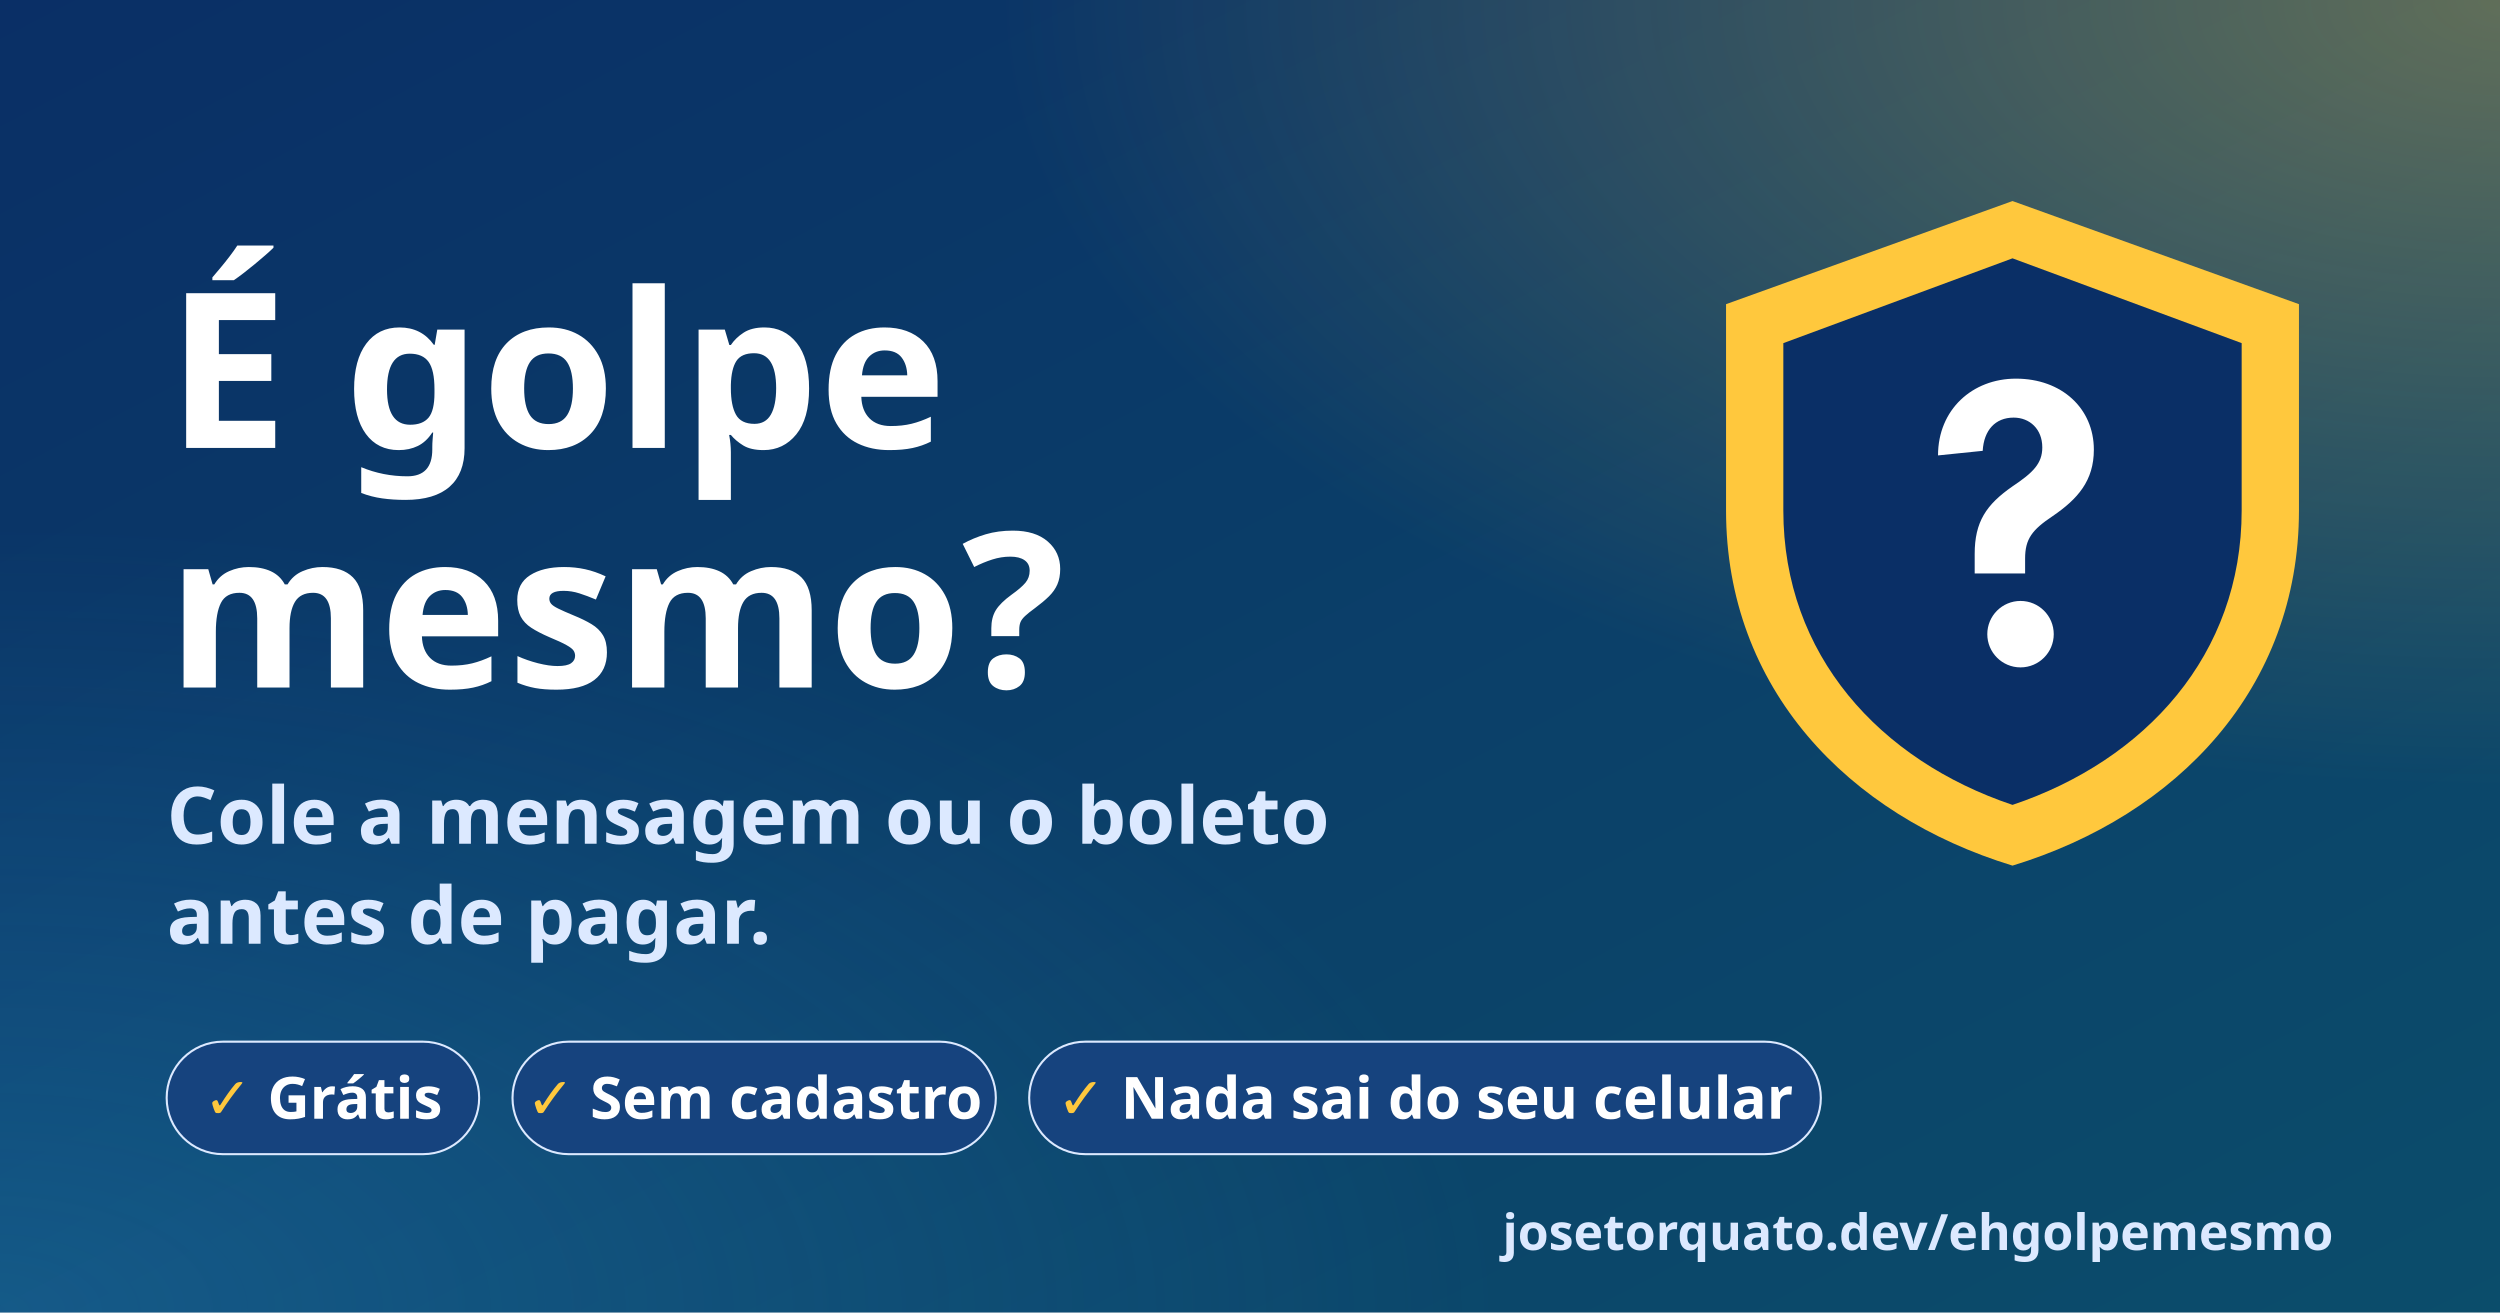
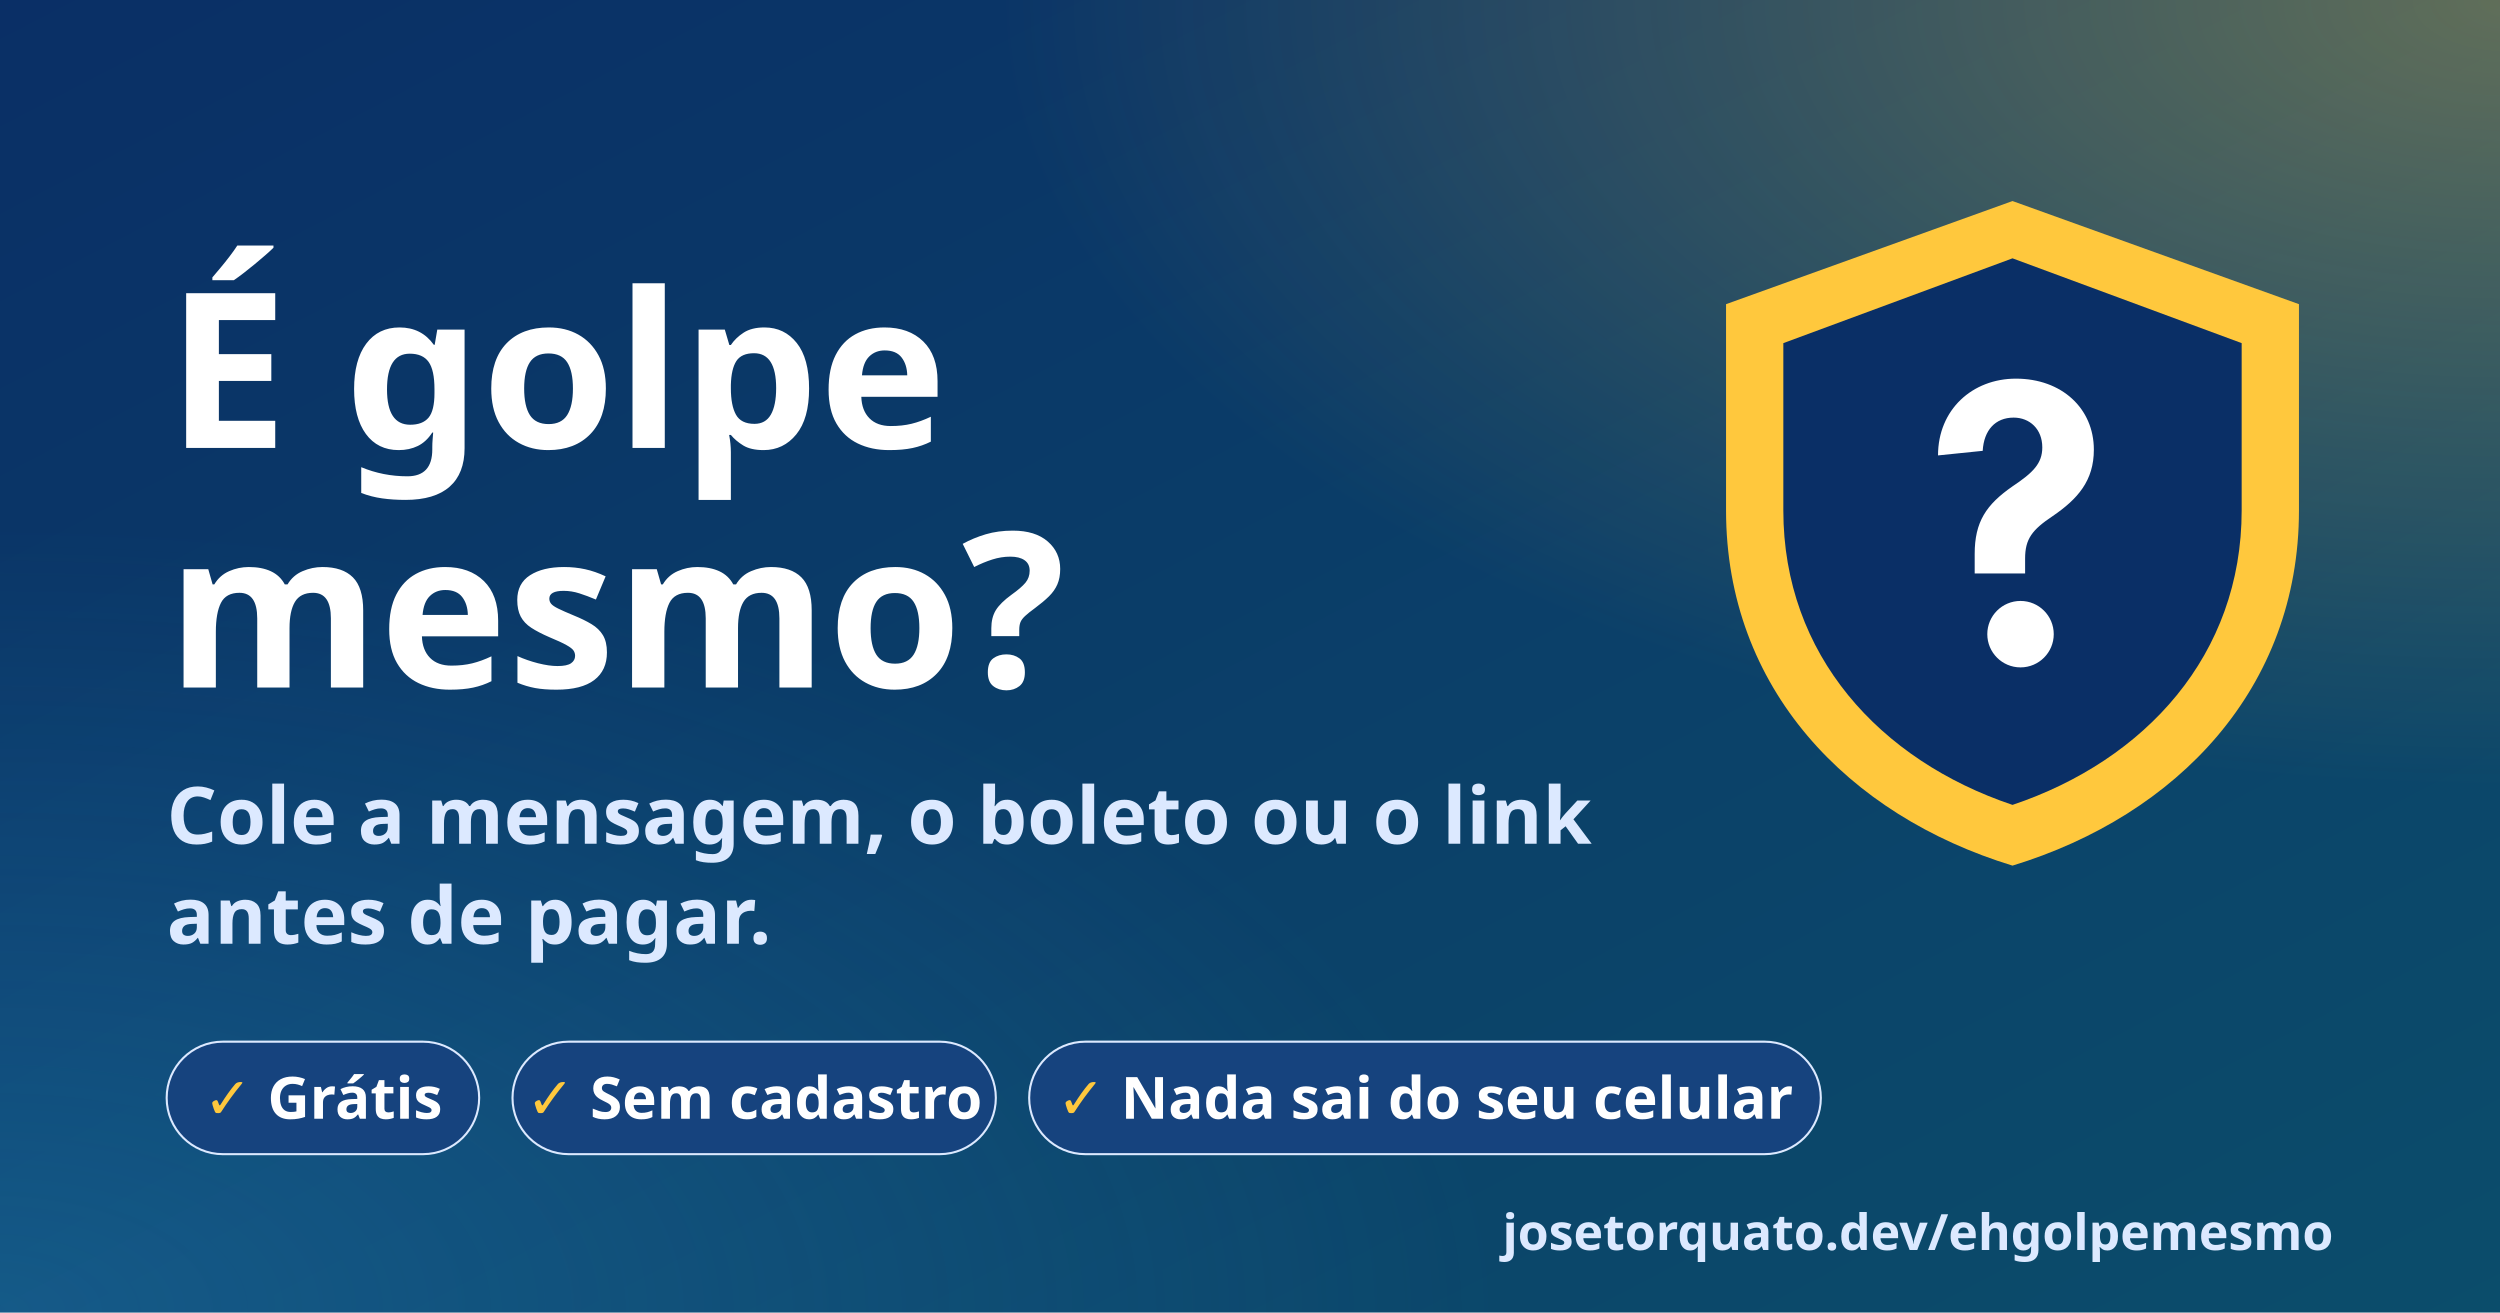
<svg xmlns="http://www.w3.org/2000/svg" width="1200" height="630" viewBox="0 0 1200 630">
  <defs>
    <linearGradient id="fundo" x1="0" y1="0" x2="1" y2="1">
      <stop offset="0" stop-color="#0a2f66" />
      <stop offset="1" stop-color="#0b4d6b" />
    </linearGradient>
    <radialGradient id="brilho" cx="1" cy="0" r="0.6">
      <stop offset="0" stop-color="#ffc83d" stop-opacity="0.35" />
      <stop offset="1" stop-color="#ffc83d" stop-opacity="0" />
    </radialGradient>
    <radialGradient id="brilho2" cx="0" cy="1" r="0.6">
      <stop offset="0" stop-color="#38bdf8" stop-opacity="0.22" />
      <stop offset="1" stop-color="#38bdf8" stop-opacity="0" />
    </radialGradient>
  </defs>
  <rect width="1200" height="630" fill="url(#fundo)" />
  <rect width="1200" height="630" fill="url(#brilho)" />
  <rect width="1200" height="630" fill="url(#brilho2)" />
  <g transform="translate(790 80) scale(5.5)">
    <path d="M32 3 7 12v18c0 15.5 10.6 26.6 25 31 14.4-4.4 25-15.5 25-31V12Z" fill="#ffc83d" />
    <path d="M32 8 12 15.4V30c0 12.6 8.4 21.8 20 25.7C43.6 51.8 52 42.6 52 30V15.4Z" fill="#0a2f66" />
    <path d="M25.5 25.2c0-4 3-6.7 6.8-6.7 4 0 6.8 2.6 6.8 6.2 0 2.7-1.4 4.3-3.6 5.8-1.8 1.2-2.4 2-2.4 3.7v1.3h-4.4v-1.7c0-2.8 1-4.3 3.3-5.9 1.8-1.2 2.6-2 2.6-3.4 0-1.6-1.1-2.6-2.5-2.6-1.6 0-2.6 1.1-2.7 2.9Zm4.3 15.6a2.9 2.9 0 1 1 5.8 0 2.9 2.9 0 0 1-5.8 0Z" fill="#fff" />
  </g>
  <g font-family="Segoe UI, system-ui, sans-serif" fill="#ffffff">
    <text x="80" y="215" font-size="104" font-weight="800">É golpe</text>
    <text x="80" y="330" font-size="104" font-weight="800">mesmo?</text>
-     <text x="80" y="405" font-size="38" font-weight="600" fill="#dce9ff">Cole a mensagem ou o boleto</text>
+     <text x="80" y="405" font-size="38" font-weight="600" fill="#dce9ff">Cole a mensagem, o boleto ou o link</text>
    <text x="80" y="453" font-size="38" font-weight="600" fill="#dce9ff">antes de pagar.</text>
    <g font-size="28" font-weight="700">
      <rect x="80" y="500" width="150" height="54" rx="27" fill="#16437e" stroke="#dce9ff" />
      <text x="155" y="537" text-anchor="middle">
        <tspan fill="#ffc83d">✓</tspan> Grátis</text>
      <rect x="246" y="500" width="232" height="54" rx="27" fill="#16437e" stroke="#dce9ff" />
      <text x="362" y="537" text-anchor="middle">
        <tspan fill="#ffc83d">✓</tspan> Sem cadastro</text>
      <rect x="494" y="500" width="380" height="54" rx="27" fill="#16437e" stroke="#dce9ff" />
      <text x="684" y="537" text-anchor="middle">
        <tspan fill="#ffc83d">✓</tspan> Nada sai do seu celular</text>
    </g>
    <text x="1120" y="600" font-size="24" font-weight="600" fill="#dce9ff" text-anchor="end">josetorquato.dev/ehgolpemesmo</text>
  </g>
</svg>
